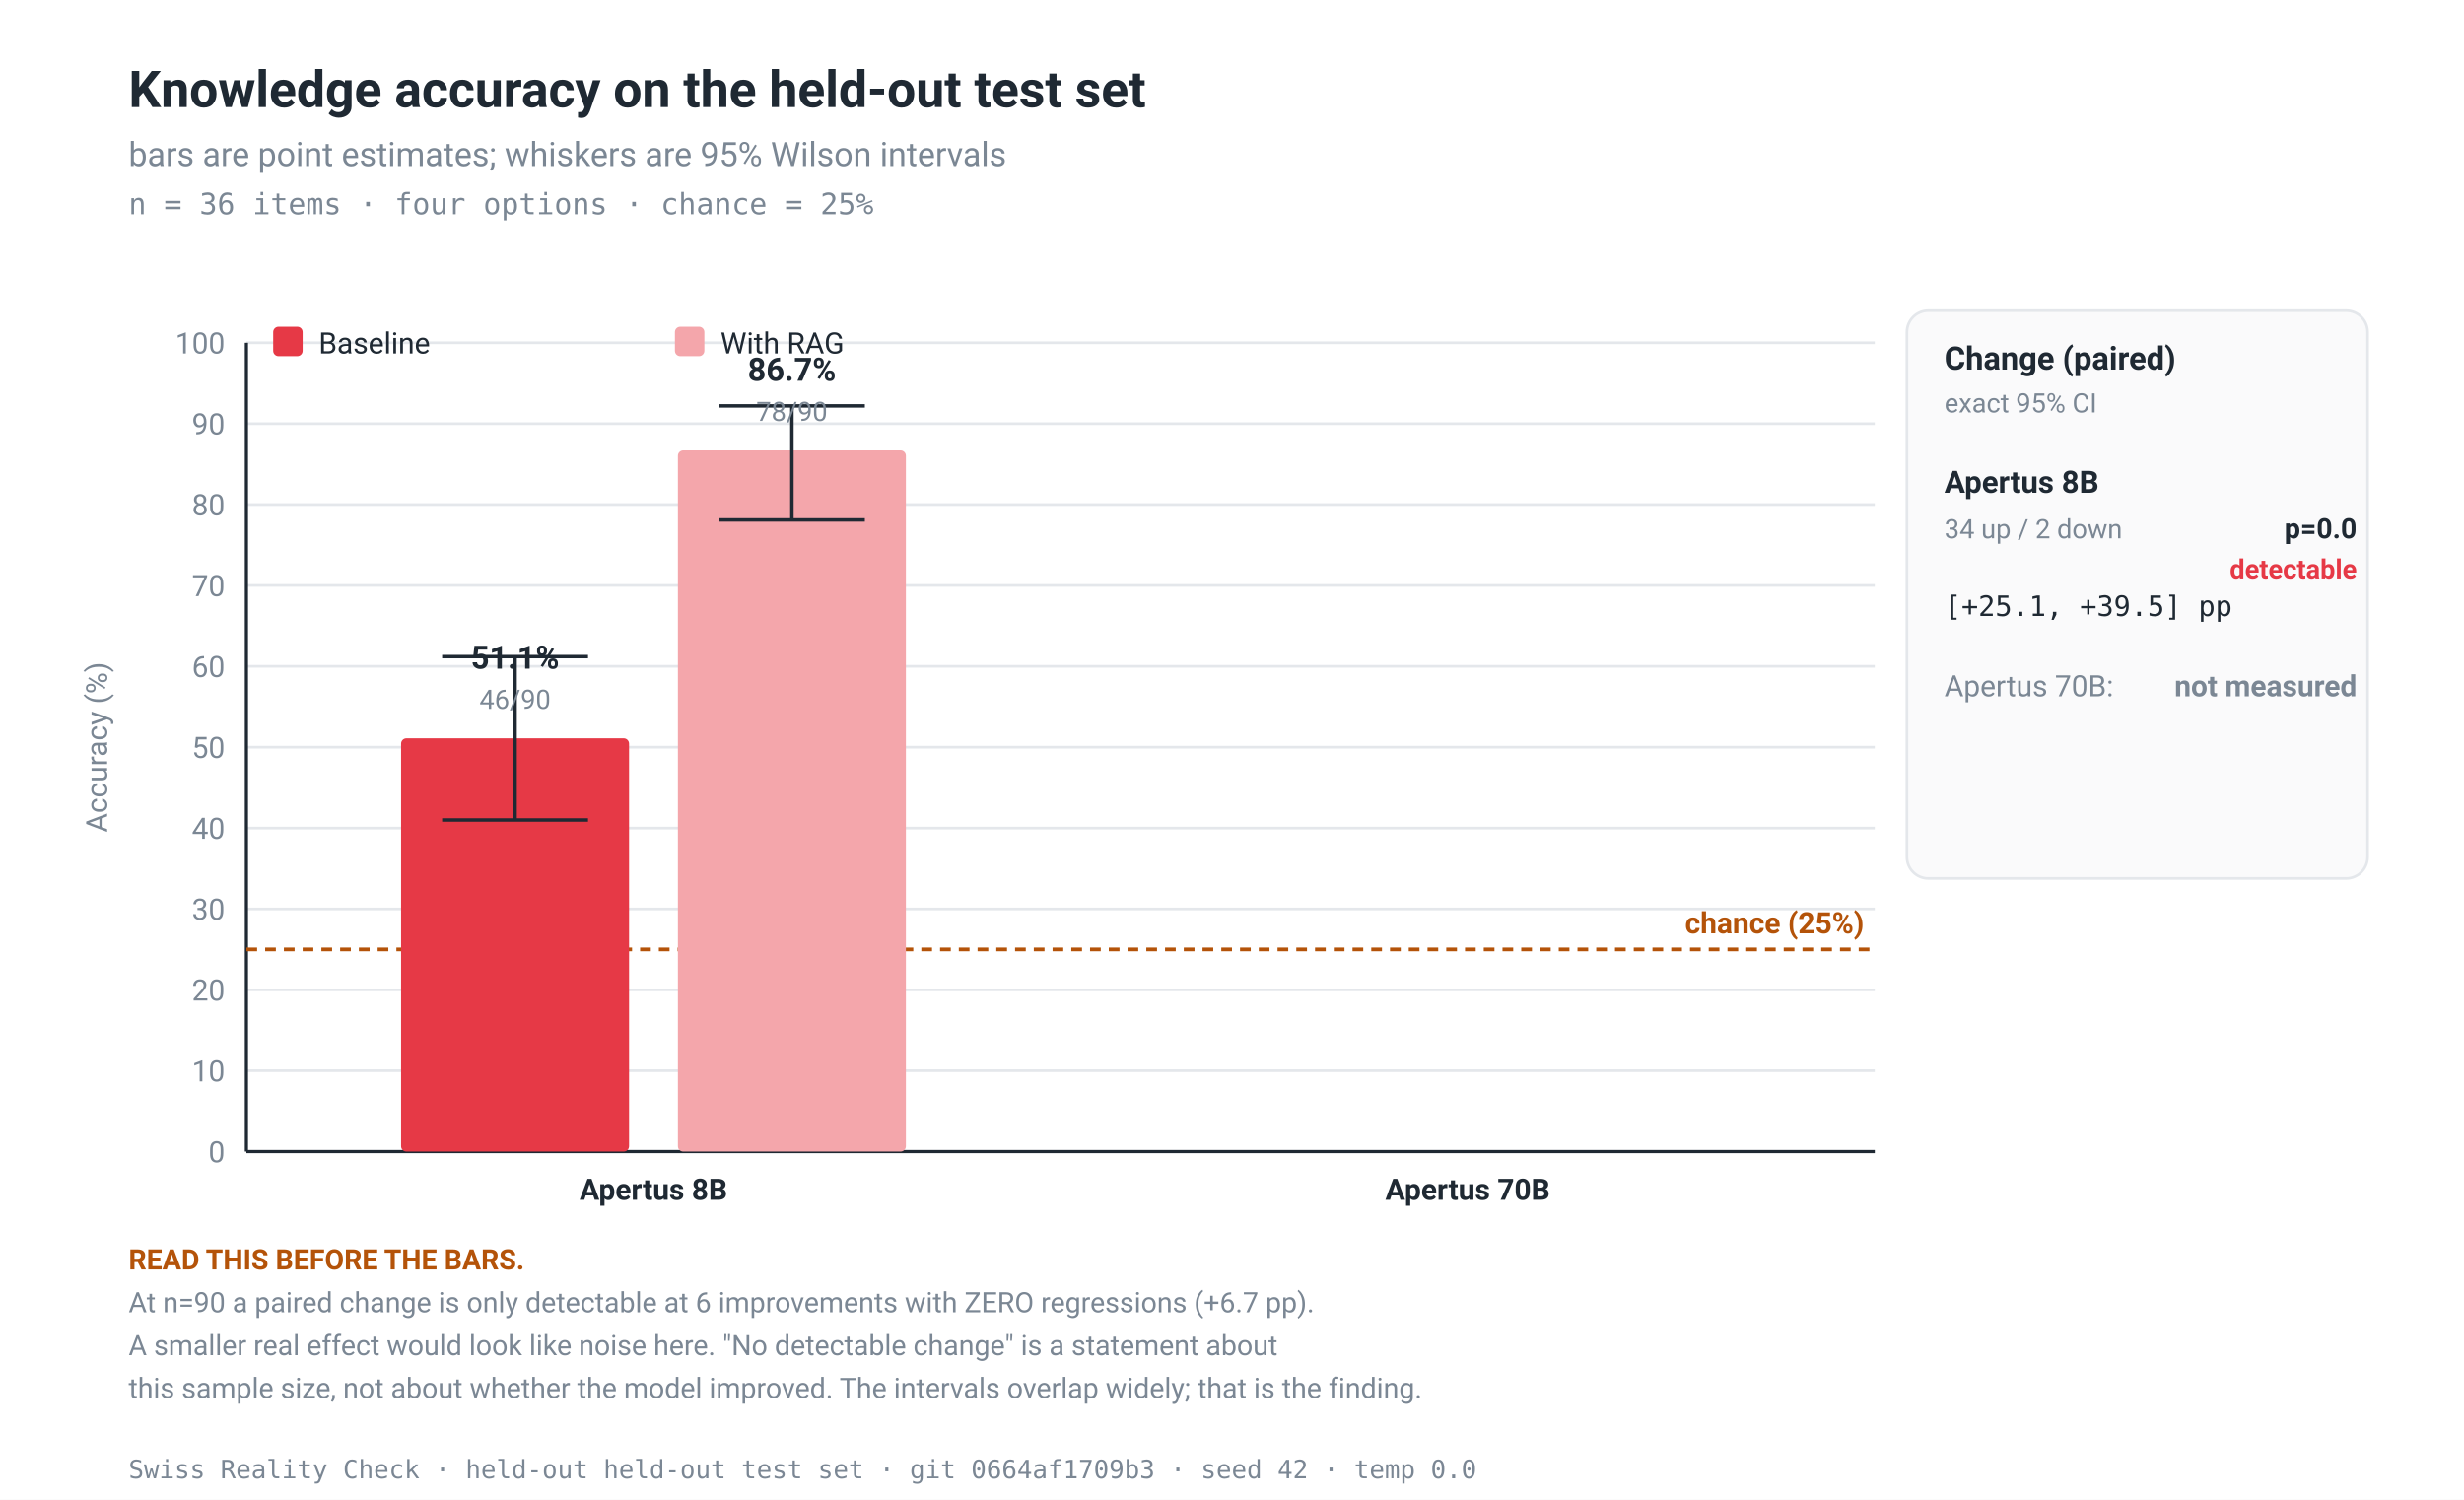
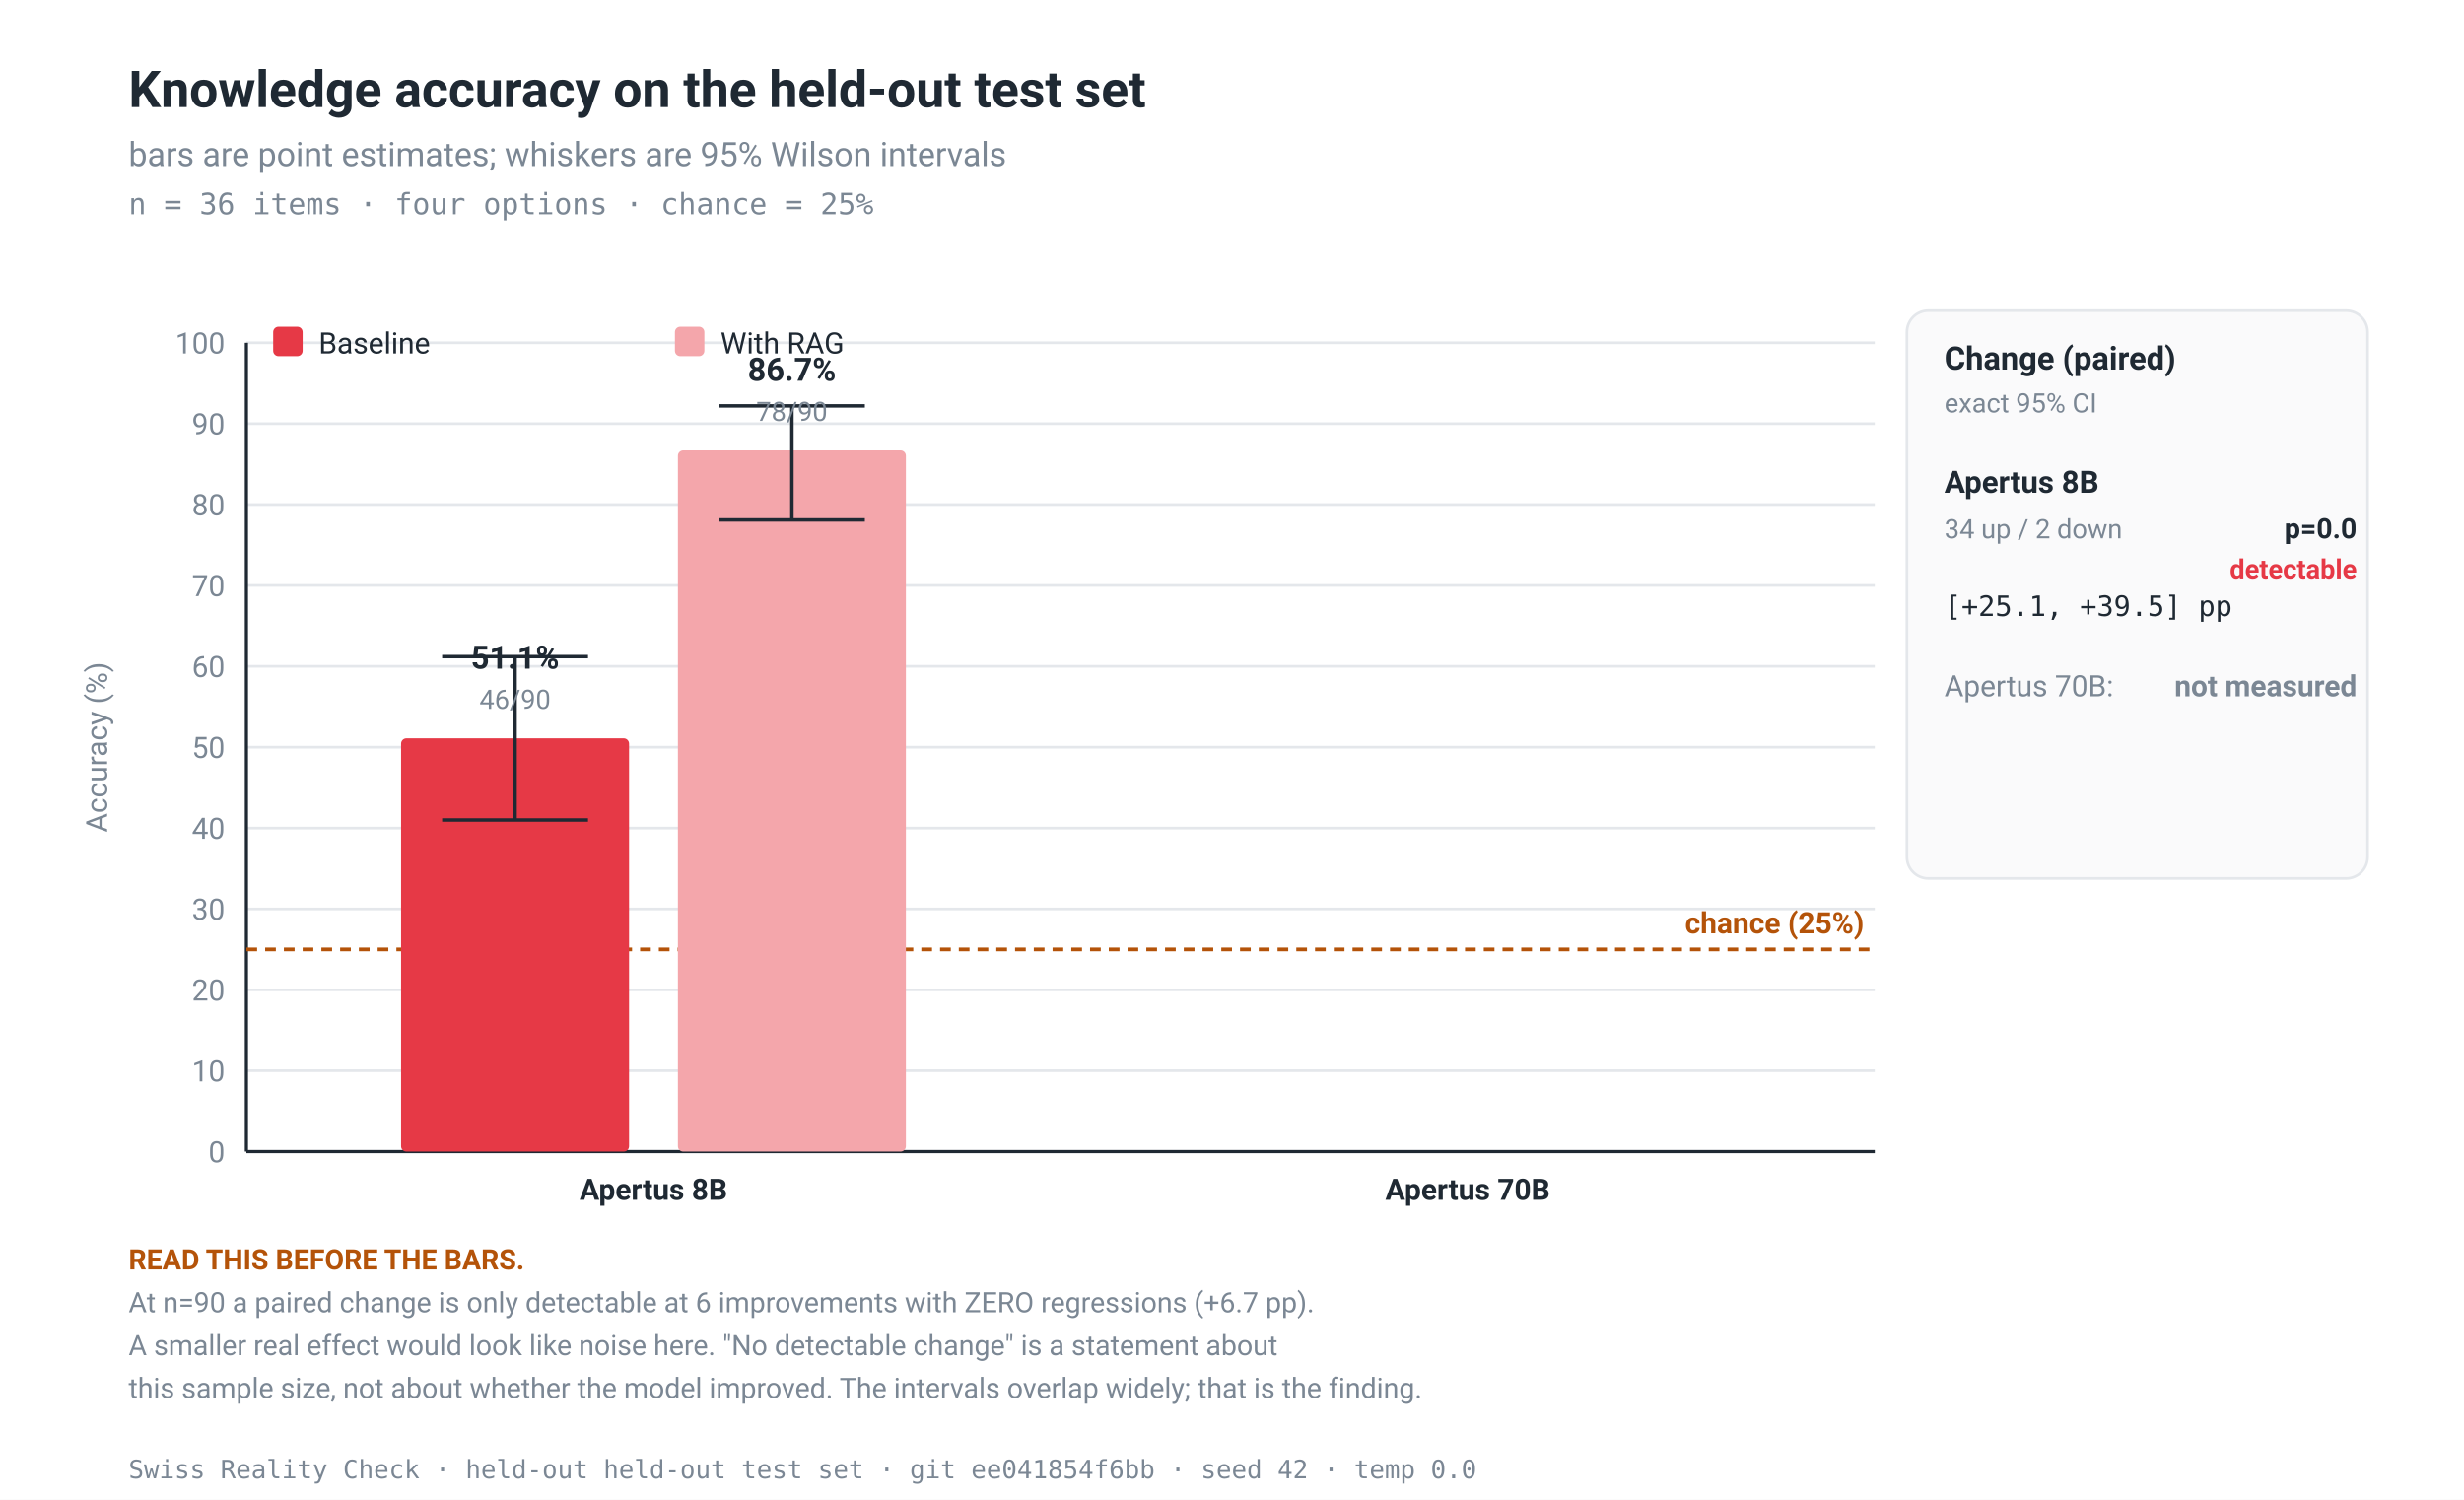
<svg xmlns="http://www.w3.org/2000/svg" width="920" height="560" viewBox="0 0 920 560" role="img" aria-labelledby="t" font-family="ui-sans-serif, -apple-system, 'Segoe UI', Roboto, 'Helvetica Neue', Arial, sans-serif">
  <rect width="920" height="560" fill="#FFFFFF" />
  <text x="48.00" y="40.00" font-family="ui-sans-serif, -apple-system, 'Segoe UI', Roboto, 'Helvetica Neue', Arial, sans-serif" font-size="19" fill="#1F2933" font-weight="bold" text-anchor="start" opacity="1.0" font-style="">Knowledge accuracy on the held-out test set</text>
  <text x="48.00" y="62.00" font-family="ui-sans-serif, -apple-system, 'Segoe UI', Roboto, 'Helvetica Neue', Arial, sans-serif" font-size="12.5" fill="#7B8794" font-weight="normal" text-anchor="start" opacity="1.0" font-style="">bars are point estimates; whiskers are 95% Wilson intervals</text>
  <text x="48.00" y="80.00" font-family="ui-monospace, SFMono-Regular, Menlo, Consolas, monospace" font-size="11" fill="#7B8794" font-weight="normal" text-anchor="start" opacity="1.0" font-style="">n = 36 items · four options · chance = 25%</text>
  <line x1="92.00" y1="430.00" x2="700.00" y2="430.00" stroke="#E4E7EB" stroke-width="1" stroke-linecap="butt" />
  <text x="84.00" y="434.00" font-family="ui-sans-serif, -apple-system, 'Segoe UI', Roboto, 'Helvetica Neue', Arial, sans-serif" font-size="11" fill="#7B8794" font-weight="normal" text-anchor="end" opacity="1.0" font-style="">0</text>
  <line x1="92.00" y1="399.80" x2="700.00" y2="399.80" stroke="#E4E7EB" stroke-width="1" stroke-linecap="butt" />
  <text x="84.00" y="403.80" font-family="ui-sans-serif, -apple-system, 'Segoe UI', Roboto, 'Helvetica Neue', Arial, sans-serif" font-size="11" fill="#7B8794" font-weight="normal" text-anchor="end" opacity="1.0" font-style="">10</text>
  <line x1="92.00" y1="369.60" x2="700.00" y2="369.60" stroke="#E4E7EB" stroke-width="1" stroke-linecap="butt" />
  <text x="84.00" y="373.60" font-family="ui-sans-serif, -apple-system, 'Segoe UI', Roboto, 'Helvetica Neue', Arial, sans-serif" font-size="11" fill="#7B8794" font-weight="normal" text-anchor="end" opacity="1.0" font-style="">20</text>
  <line x1="92.00" y1="339.40" x2="700.00" y2="339.40" stroke="#E4E7EB" stroke-width="1" stroke-linecap="butt" />
  <text x="84.00" y="343.40" font-family="ui-sans-serif, -apple-system, 'Segoe UI', Roboto, 'Helvetica Neue', Arial, sans-serif" font-size="11" fill="#7B8794" font-weight="normal" text-anchor="end" opacity="1.0" font-style="">30</text>
  <line x1="92.00" y1="309.20" x2="700.00" y2="309.20" stroke="#E4E7EB" stroke-width="1" stroke-linecap="butt" />
  <text x="84.00" y="313.20" font-family="ui-sans-serif, -apple-system, 'Segoe UI', Roboto, 'Helvetica Neue', Arial, sans-serif" font-size="11" fill="#7B8794" font-weight="normal" text-anchor="end" opacity="1.0" font-style="">40</text>
  <line x1="92.00" y1="279.00" x2="700.00" y2="279.00" stroke="#E4E7EB" stroke-width="1" stroke-linecap="butt" />
  <text x="84.00" y="283.00" font-family="ui-sans-serif, -apple-system, 'Segoe UI', Roboto, 'Helvetica Neue', Arial, sans-serif" font-size="11" fill="#7B8794" font-weight="normal" text-anchor="end" opacity="1.0" font-style="">50</text>
  <line x1="92.00" y1="248.80" x2="700.00" y2="248.80" stroke="#E4E7EB" stroke-width="1" stroke-linecap="butt" />
  <text x="84.00" y="252.80" font-family="ui-sans-serif, -apple-system, 'Segoe UI', Roboto, 'Helvetica Neue', Arial, sans-serif" font-size="11" fill="#7B8794" font-weight="normal" text-anchor="end" opacity="1.0" font-style="">60</text>
  <line x1="92.00" y1="218.60" x2="700.00" y2="218.60" stroke="#E4E7EB" stroke-width="1" stroke-linecap="butt" />
  <text x="84.00" y="222.60" font-family="ui-sans-serif, -apple-system, 'Segoe UI', Roboto, 'Helvetica Neue', Arial, sans-serif" font-size="11" fill="#7B8794" font-weight="normal" text-anchor="end" opacity="1.0" font-style="">70</text>
  <line x1="92.00" y1="188.40" x2="700.00" y2="188.40" stroke="#E4E7EB" stroke-width="1" stroke-linecap="butt" />
  <text x="84.00" y="192.40" font-family="ui-sans-serif, -apple-system, 'Segoe UI', Roboto, 'Helvetica Neue', Arial, sans-serif" font-size="11" fill="#7B8794" font-weight="normal" text-anchor="end" opacity="1.0" font-style="">80</text>
  <line x1="92.00" y1="158.20" x2="700.00" y2="158.20" stroke="#E4E7EB" stroke-width="1" stroke-linecap="butt" />
  <text x="84.00" y="162.20" font-family="ui-sans-serif, -apple-system, 'Segoe UI', Roboto, 'Helvetica Neue', Arial, sans-serif" font-size="11" fill="#7B8794" font-weight="normal" text-anchor="end" opacity="1.0" font-style="">90</text>
  <line x1="92.00" y1="128.00" x2="700.00" y2="128.00" stroke="#E4E7EB" stroke-width="1" stroke-linecap="butt" />
  <text x="84.00" y="132.00" font-family="ui-sans-serif, -apple-system, 'Segoe UI', Roboto, 'Helvetica Neue', Arial, sans-serif" font-size="11" fill="#7B8794" font-weight="normal" text-anchor="end" opacity="1.0" font-style="">100</text>
  <line x1="92.00" y1="128.00" x2="92.00" y2="430.00" stroke="#1F2933" stroke-width="1.2" stroke-linecap="butt" />
  <line x1="92.00" y1="430.00" x2="700.00" y2="430.00" stroke="#1F2933" stroke-width="1.2" stroke-linecap="butt" />
  <text x="40.00" y="279.00" font-family="ui-sans-serif, -apple-system, 'Segoe UI', Roboto, 'Helvetica Neue', Arial, sans-serif" font-size="11" fill="#7B8794" font-weight="normal" text-anchor="middle" transform="rotate(-90 40.00 279.00)">Accuracy (%)</text>
  <line x1="92.00" y1="354.50" x2="700.00" y2="354.50" stroke="#B45309" stroke-width="1.4" stroke-linecap="butt" stroke-dasharray="4 3" />
  <text x="696.00" y="348.50" font-family="ui-sans-serif, -apple-system, 'Segoe UI', Roboto, 'Helvetica Neue', Arial, sans-serif" font-size="11" fill="#B45309" font-weight="bold" text-anchor="end" opacity="1.0" font-style="">chance (25%)</text>
  <rect x="149.76" y="275.68" width="85.12" height="154.32" rx="2" fill="#E63946" stroke="none" stroke-width="1.4" opacity="1.0" />
  <line x1="192.32" y1="245.18" x2="192.32" y2="306.18" stroke="#1F2933" stroke-width="1.3" stroke-linecap="butt" />
  <line x1="165.08" y1="245.18" x2="219.56" y2="245.18" stroke="#1F2933" stroke-width="1.3" stroke-linecap="butt" />
  <line x1="165.08" y1="306.18" x2="219.56" y2="306.18" stroke="#1F2933" stroke-width="1.3" stroke-linecap="butt" />
  <text x="192.32" y="249.68" font-family="ui-sans-serif, -apple-system, 'Segoe UI', Roboto, 'Helvetica Neue', Arial, sans-serif" font-size="12" fill="#1F2933" font-weight="bold" text-anchor="middle" opacity="1.0" font-style="">51.1%</text>
  <text x="192.32" y="264.68" font-family="ui-sans-serif, -apple-system, 'Segoe UI', Roboto, 'Helvetica Neue', Arial, sans-serif" font-size="10" fill="#7B8794" font-weight="normal" text-anchor="middle" opacity="1.0" font-style="">46/90</text>
  <rect x="253.12" y="168.17" width="85.12" height="261.83" rx="2" fill="#F4A6AB" stroke="none" stroke-width="1.4" opacity="1.0" />
  <line x1="295.68" y1="151.56" x2="295.68" y2="194.14" stroke="#1F2933" stroke-width="1.3" stroke-linecap="butt" />
  <line x1="268.44" y1="151.56" x2="322.92" y2="151.56" stroke="#1F2933" stroke-width="1.3" stroke-linecap="butt" />
  <line x1="268.44" y1="194.14" x2="322.92" y2="194.14" stroke="#1F2933" stroke-width="1.3" stroke-linecap="butt" />
  <text x="295.68" y="142.17" font-family="ui-sans-serif, -apple-system, 'Segoe UI', Roboto, 'Helvetica Neue', Arial, sans-serif" font-size="12" fill="#1F2933" font-weight="bold" text-anchor="middle" opacity="1.0" font-style="">86.7%</text>
  <text x="295.68" y="157.17" font-family="ui-sans-serif, -apple-system, 'Segoe UI', Roboto, 'Helvetica Neue', Arial, sans-serif" font-size="10" fill="#7B8794" font-weight="normal" text-anchor="middle" opacity="1.0" font-style="">78/90</text>
  <text x="244.00" y="448.00" font-family="ui-sans-serif, -apple-system, 'Segoe UI', Roboto, 'Helvetica Neue', Arial, sans-serif" font-size="11" fill="#1F2933" font-weight="bold" text-anchor="middle" opacity="1.0" font-style="">Apertus 8B</text>
  <text x="548.00" y="448.00" font-family="ui-sans-serif, -apple-system, 'Segoe UI', Roboto, 'Helvetica Neue', Arial, sans-serif" font-size="11" fill="#1F2933" font-weight="bold" text-anchor="middle" opacity="1.0" font-style="">Apertus 70B</text>
  <rect x="102.00" y="122.00" width="11.00" height="11.00" rx="2" fill="#E63946" stroke="none" stroke-width="1" opacity="1.0" />
  <text x="119.00" y="132.00" font-family="ui-sans-serif, -apple-system, 'Segoe UI', Roboto, 'Helvetica Neue', Arial, sans-serif" font-size="11" fill="#1F2933" font-weight="normal" text-anchor="start" opacity="1.0" font-style="">Baseline</text>
  <rect x="252.00" y="122.00" width="11.00" height="11.00" rx="2" fill="#F4A6AB" stroke="none" stroke-width="1" opacity="1.0" />
  <text x="269.00" y="132.00" font-family="ui-sans-serif, -apple-system, 'Segoe UI', Roboto, 'Helvetica Neue', Arial, sans-serif" font-size="11" fill="#1F2933" font-weight="normal" text-anchor="start" opacity="1.0" font-style="">With RAG</text>
  <rect x="712.00" y="116.00" width="172.00" height="212.00" rx="8" fill="#FAFAFB" stroke="#E4E7EB" stroke-width="1" opacity="1.0" />
  <text x="726.00" y="138.00" font-family="ui-sans-serif, -apple-system, 'Segoe UI', Roboto, 'Helvetica Neue', Arial, sans-serif" font-size="12" fill="#1F2933" font-weight="bold" text-anchor="start" opacity="1.0" font-style="">Change (paired)</text>
  <text x="726.00" y="154.00" font-family="ui-sans-serif, -apple-system, 'Segoe UI', Roboto, 'Helvetica Neue', Arial, sans-serif" font-size="10" fill="#7B8794" font-weight="normal" text-anchor="start" opacity="1.0" font-style="">exact 95% CI</text>
  <text x="726.00" y="184.00" font-family="ui-sans-serif, -apple-system, 'Segoe UI', Roboto, 'Helvetica Neue', Arial, sans-serif" font-size="11.5" fill="#1F2933" font-weight="bold" text-anchor="start" opacity="1.0" font-style="">Apertus 8B</text>
  <text x="726.00" y="201.00" font-family="ui-sans-serif, -apple-system, 'Segoe UI', Roboto, 'Helvetica Neue', Arial, sans-serif" font-size="10" fill="#7B8794" font-weight="normal" text-anchor="start" opacity="1.0" font-style="">34 up / 2 down</text>
  <text x="880.00" y="201.00" font-family="ui-sans-serif, -apple-system, 'Segoe UI', Roboto, 'Helvetica Neue', Arial, sans-serif" font-size="10.5" fill="#1F2933" font-weight="bold" text-anchor="end" opacity="1.0" font-style="">p=0.0</text>
  <text x="880.00" y="216.00" font-family="ui-sans-serif, -apple-system, 'Segoe UI', Roboto, 'Helvetica Neue', Arial, sans-serif" font-size="10" fill="#E63946" font-weight="bold" text-anchor="end" opacity="1.0" font-style="">detectable</text>
  <text x="726.00" y="230.00" font-family="ui-monospace, SFMono-Regular, Menlo, Consolas, monospace" font-size="10.5" fill="#1F2933" font-weight="normal" text-anchor="start" opacity="1.0" font-style="">[+25.1, +39.5] pp</text>
  <text x="726.00" y="260.00" font-family="ui-sans-serif, -apple-system, 'Segoe UI', Roboto, 'Helvetica Neue', Arial, sans-serif" font-size="11" fill="#7B8794" font-weight="normal" text-anchor="start" opacity="1.0" font-style="">Apertus 70B:</text>
  <text x="880.00" y="260.00" font-family="ui-sans-serif, -apple-system, 'Segoe UI', Roboto, 'Helvetica Neue', Arial, sans-serif" font-size="11" fill="#7B8794" font-weight="bold" text-anchor="end" opacity="1.0" font-style="">not measured</text>
  <text x="48.00" y="474.00" font-family="ui-sans-serif, -apple-system, 'Segoe UI', Roboto, 'Helvetica Neue', Arial, sans-serif" font-size="10.5" fill="#B45309" font-weight="bold" text-anchor="start" opacity="1.0" font-style="">READ THIS BEFORE THE BARS.</text>
  <text x="48.00" y="490.00" font-family="ui-sans-serif, -apple-system, 'Segoe UI', Roboto, 'Helvetica Neue', Arial, sans-serif" font-size="10.5" fill="#7B8794" font-weight="normal" text-anchor="start" opacity="1.0" font-style="">At n=90 a paired change is only detectable at 6 improvements with ZERO regressions (+6.7 pp).</text>
  <text x="48.00" y="506.00" font-family="ui-sans-serif, -apple-system, 'Segoe UI', Roboto, 'Helvetica Neue', Arial, sans-serif" font-size="10.5" fill="#7B8794" font-weight="normal" text-anchor="start" opacity="1.0" font-style="">A smaller real effect would look like noise here. "No detectable change" is a statement about</text>
  <text x="48.00" y="522.00" font-family="ui-sans-serif, -apple-system, 'Segoe UI', Roboto, 'Helvetica Neue', Arial, sans-serif" font-size="10.5" fill="#7B8794" font-weight="normal" text-anchor="start" opacity="1.0" font-style="">this sample size, not about whether the model improved. The intervals overlap widely; that is the finding.</text>
-   <text x="48.00" y="552.00" font-family="ui-monospace, SFMono-Regular, Menlo, Consolas, monospace" font-size="9.5" fill="#7B8794" font-weight="normal" text-anchor="start" opacity="1.0" font-style="">Swiss Reality Check · held-out held-out test set · git 0664af1709b3 · seed 42 · temp 0.0</text>
+   <text x="48.00" y="552.00" font-family="ui-monospace, SFMono-Regular, Menlo, Consolas, monospace" font-size="9.5" fill="#7B8794" font-weight="normal" text-anchor="start" opacity="1.0" font-style="">Swiss Reality Check · held-out held-out test set · git ee041854f6bb · seed 42 · temp 0.0</text>
</svg>
